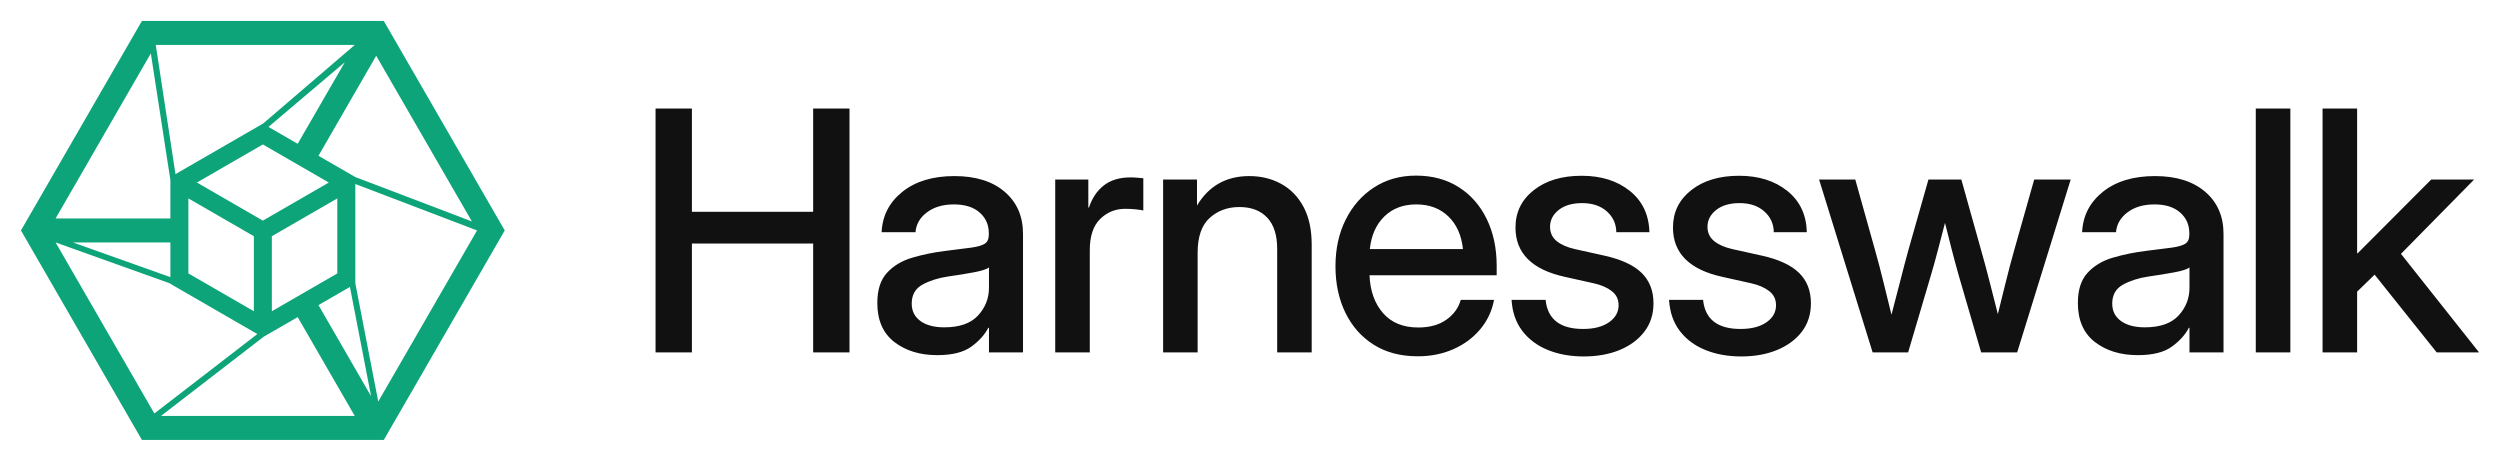
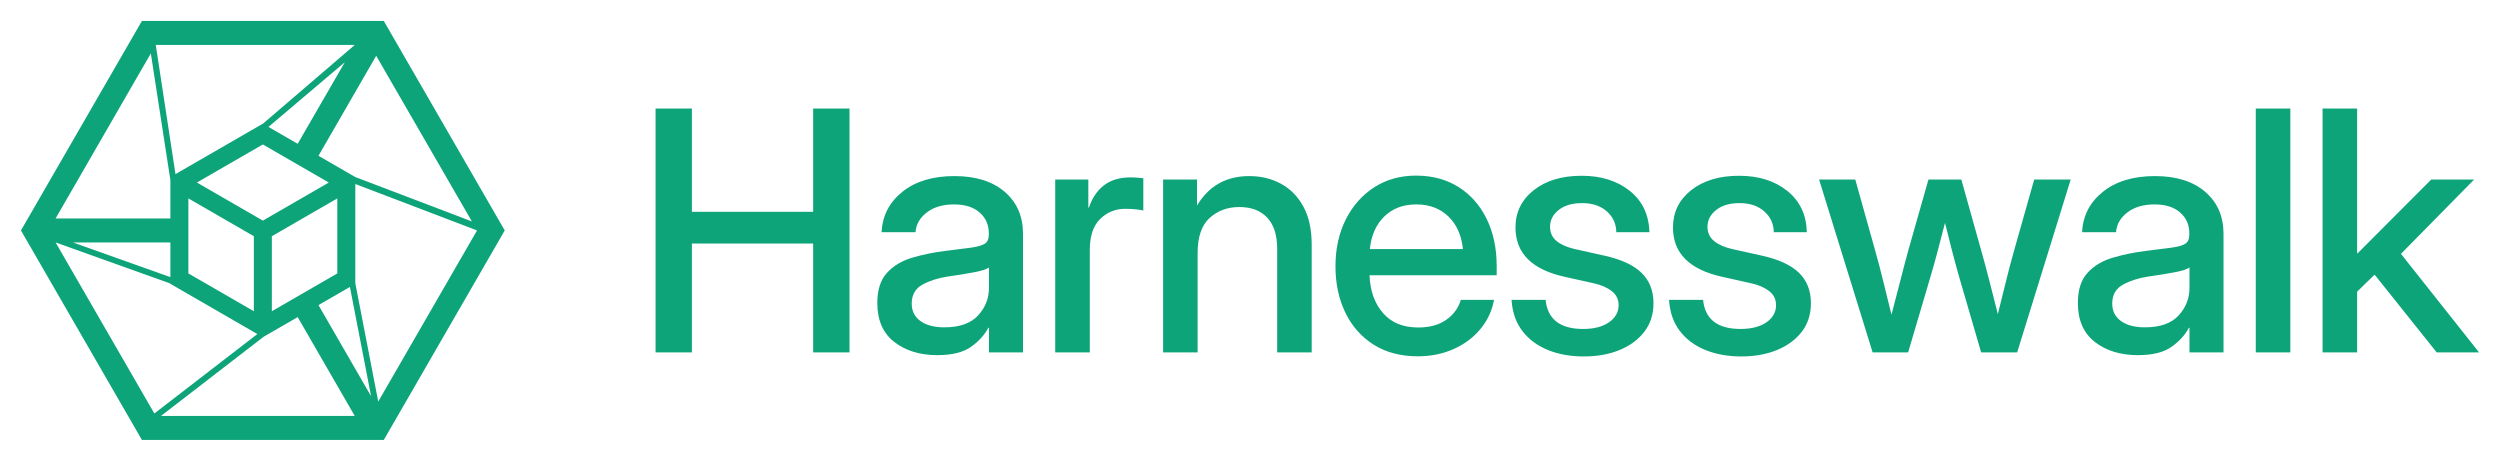
<svg xmlns="http://www.w3.org/2000/svg" viewBox="-4 -67.28 477.34 88" width="477.34" height="88" role="img" aria-labelledby="title">
  <g transform="translate(0 -63.28) scale(0.923745)" fill="#0ea47a">
    <g transform="translate(-12.01935, -18.71744) scale(1.240387)">
      <path d="M70.154,15.09H29.846L9.69,50l20.156,34.91h40.308L90.31,50L70.154,15.09z M34.591,57.78L18.344,52h16.247V57.78z M37.591,44.662l10.908,6.299v12.501l-10.908-6.299V44.662z M60.988,42.017l-10.989,6.346l-10.99-6.346l10.99-6.345L60.988,42.017z M51.499,50.961l10.908-6.299v12.501l-10.908,6.299V50.961z M50.934,32.748l12.723-10.779L55.804,35.56L50.934,32.748z M64.509,59.414l3.528,18.211L59.269,62.44L64.509,59.414z M65.407,41.104l-6.139-3.544l9.62-16.663L84.834,48.5L65.407,41.104z M32.156,19.09h33.157L50.011,32.215l-0.012-0.007l-14.557,8.404L32.156,19.09z M31.333,20.5l3.236,20.958l0.021-0.003V48H15.464 L31.333,20.5z M15.464,52l19.126,6.847v0.049l14.492,8.368L31.92,80.501L15.464,52z M33.025,80.91l17.108-13.195l5.671-3.274 l9.51,16.47H33.025z M69.229,78.516l-3.821-19.725V42.263L85.69,50L69.229,78.516z" />
    </g>
  </g>
-   <path transform="translate(116.92 0)" fill="#111111" d="M4.25 0V-46.56H11.19V-26.84H34.34V-46.56H41.28V0H34.34V-20.78H11.19V0ZM58.03 0.53Q53.09 0.53 49.84 -1.98Q46.59 -4.5 46.59 -9.44Q46.59 -13.19 48.45 -15.2Q50.31 -17.22 53.3 -18.09Q56.28 -18.97 59.63 -19.38Q62.72 -19.75 64.53 -20Q66.34 -20.25 67.11 -20.75Q67.88 -21.25 67.88 -22.47V-22.75Q67.88 -25.16 66.13 -26.7Q64.38 -28.25 61.22 -28.25Q58.06 -28.25 56.06 -26.73Q54.06 -25.22 53.88 -22.94H47.41Q47.63 -27.66 51.38 -30.66Q55.13 -33.66 61.31 -33.66Q67.41 -33.66 70.91 -30.66Q74.41 -27.66 74.41 -22.62V0H67.91V-4.69H67.78Q66.75 -2.69 64.52 -1.08Q62.28 0.53 58.03 0.53ZM59.38 -4.78Q63.75 -4.78 65.83 -7.05Q67.91 -9.31 67.91 -12.34V-16.22Q67.25 -15.69 64.94 -15.27Q62.63 -14.84 60 -14.47Q57.28 -14.06 55.22 -12.94Q53.16 -11.81 53.16 -9.31Q53.16 -7.19 54.83 -5.98Q56.5 -4.78 59.38 -4.78ZM80.56 0V-33H86.88V-27.66H87Q87.91 -30.38 89.86 -31.89Q91.81 -33.41 94.97 -33.41Q95.72 -33.41 96.35 -33.34Q96.97 -33.28 97.38 -33.25V-27.09Q97 -27.19 96.03 -27.3Q95.06 -27.41 93.91 -27.41Q91.13 -27.41 89.14 -25.47Q87.16 -23.53 87.16 -19.5V0ZM107.75 -19V0H101.16V-33H107.63V-28.03Q111 -33.66 117.6 -33.66Q121 -33.66 123.71 -32.17Q126.41 -30.69 127.97 -27.78Q129.53 -24.88 129.53 -20.56V0H122.94V-19.75Q122.94 -23.72 121.03 -25.73Q119.13 -27.75 115.72 -27.75Q112.35 -27.75 110.05 -25.67Q107.75 -23.59 107.75 -19ZM149.79 0.75Q144.88 0.75 141.36 -1.47Q137.85 -3.69 135.96 -7.58Q134.07 -11.47 134.07 -16.44Q134.07 -21.47 136.04 -25.38Q138 -29.28 141.47 -31.52Q144.94 -33.75 149.44 -33.75Q154.13 -33.75 157.58 -31.56Q161.04 -29.38 162.94 -25.48Q164.85 -21.59 164.85 -16.5V-14.72H140.57Q140.75 -10.25 143.15 -7.5Q145.54 -4.75 149.88 -4.75Q153.13 -4.75 155.22 -6.22Q157.32 -7.69 158 -10.03H164.35Q163.75 -6.84 161.71 -4.41Q159.66 -1.97 156.58 -0.61Q153.5 0.75 149.79 0.75ZM140.63 -19.72H158.41Q158 -23.66 155.63 -25.95Q153.25 -28.25 149.5 -28.25Q145.75 -28.25 143.4 -25.95Q141.04 -23.66 140.63 -19.72ZM181.47 0.78Q177.69 0.78 174.66 -0.44Q171.63 -1.66 169.77 -4.06Q167.91 -6.47 167.69 -10.03H174.19Q174.76 -4.47 181.35 -4.47Q184.47 -4.47 186.3 -5.75Q188.13 -7.03 188.13 -9Q188.13 -10.69 186.82 -11.7Q185.51 -12.72 183.38 -13.19L177.91 -14.41Q168.44 -16.47 168.44 -23.84Q168.44 -28.22 171.93 -30.97Q175.41 -33.72 181.07 -33.72Q186.66 -33.72 190.27 -30.83Q193.88 -27.94 194.01 -22.94H187.69Q187.66 -25.34 185.88 -26.92Q184.1 -28.5 181.16 -28.5Q178.35 -28.5 176.69 -27.19Q175.04 -25.88 175.04 -23.97Q175.04 -22.28 176.3 -21.25Q177.57 -20.22 179.79 -19.72L185.41 -18.47Q190.22 -17.41 192.51 -15.19Q194.79 -12.97 194.79 -9.38Q194.79 -6.22 193.05 -3.95Q191.32 -1.69 188.32 -0.45Q185.32 0.78 181.47 0.78ZM211.54 0.78Q207.76 0.78 204.73 -0.44Q201.69 -1.66 199.84 -4.06Q197.98 -6.47 197.76 -10.03H204.26Q204.82 -4.47 211.41 -4.47Q214.54 -4.47 216.37 -5.75Q218.19 -7.03 218.19 -9Q218.19 -10.69 216.88 -11.7Q215.57 -12.72 213.44 -13.19L207.98 -14.41Q198.51 -16.47 198.51 -23.84Q198.51 -28.22 201.99 -30.97Q205.48 -33.72 211.13 -33.72Q216.73 -33.72 220.34 -30.83Q223.94 -27.94 224.07 -22.94H217.76Q217.73 -25.34 215.94 -26.92Q214.16 -28.5 211.23 -28.5Q208.41 -28.5 206.76 -27.19Q205.1 -25.88 205.1 -23.97Q205.1 -22.28 206.37 -21.25Q207.63 -20.22 209.85 -19.72L215.48 -18.47Q220.29 -17.41 222.57 -15.19Q224.85 -12.97 224.85 -9.38Q224.85 -6.22 223.12 -3.95Q221.38 -1.69 218.38 -0.45Q215.38 0.78 211.54 0.78ZM236.63 0 226.41 -33H233.32L237.1 -19.5Q237.95 -16.5 238.71 -13.38Q239.48 -10.25 240.23 -7.19Q241.04 -10.25 241.84 -13.38Q242.63 -16.5 243.45 -19.5L247.29 -33H253.57L257.35 -19.5Q258.2 -16.53 258.98 -13.44Q259.76 -10.34 260.54 -7.31Q261.29 -10.34 262.06 -13.44Q262.82 -16.53 263.66 -19.5L267.48 -33H274.45L264.23 0H257.35L253.16 -14.38Q252.45 -16.88 251.77 -19.5Q251.1 -22.12 250.45 -24.72Q249.76 -22.12 249.09 -19.5Q248.41 -16.88 247.66 -14.38L243.41 0ZM287.26 0.53Q282.32 0.53 279.07 -1.98Q275.82 -4.5 275.82 -9.44Q275.82 -13.19 277.68 -15.2Q279.54 -17.22 282.53 -18.09Q285.51 -18.97 288.85 -19.38Q291.95 -19.75 293.76 -20Q295.57 -20.25 296.34 -20.75Q297.1 -21.25 297.1 -22.47V-22.75Q297.1 -25.16 295.35 -26.7Q293.6 -28.25 290.45 -28.25Q287.29 -28.25 285.29 -26.73Q283.29 -25.22 283.1 -22.94H276.63Q276.85 -27.66 280.6 -30.66Q284.35 -33.66 290.54 -33.66Q296.63 -33.66 300.13 -30.66Q303.63 -27.66 303.63 -22.62V0H297.13V-4.69H297.01Q295.98 -2.69 293.74 -1.08Q291.51 0.53 287.26 0.53ZM288.6 -4.78Q292.98 -4.78 295.06 -7.05Q297.13 -9.31 297.13 -12.34V-16.22Q296.48 -15.69 294.17 -15.27Q291.85 -14.84 289.23 -14.47Q286.51 -14.06 284.45 -12.94Q282.38 -11.81 282.38 -9.31Q282.38 -7.19 284.06 -5.98Q285.73 -4.78 288.6 -4.78ZM316.39 -46.56V0H309.79V-46.56ZM322.54 0V-46.56H329.14V-18.91H329.23L343.29 -33H351.48L337.51 -18.81L352.42 0H344.33L332.48 -14.84L329.14 -11.59V0Z" />
+   <path transform="translate(116.92 0)" fill="#0ea47a" d="M4.25 0V-46.56H11.19V-26.84H34.34V-46.56H41.28V0H34.34V-20.78H11.19V0ZM58.03 0.53Q53.09 0.53 49.84 -1.98Q46.59 -4.5 46.59 -9.44Q46.59 -13.19 48.45 -15.2Q50.31 -17.22 53.3 -18.09Q56.28 -18.97 59.63 -19.38Q62.72 -19.75 64.53 -20Q66.34 -20.25 67.11 -20.75Q67.88 -21.25 67.88 -22.47V-22.75Q67.88 -25.16 66.13 -26.7Q64.38 -28.25 61.22 -28.25Q58.06 -28.25 56.06 -26.73Q54.06 -25.22 53.88 -22.94H47.41Q47.63 -27.66 51.38 -30.66Q55.13 -33.66 61.31 -33.66Q67.41 -33.66 70.91 -30.66Q74.41 -27.66 74.41 -22.62V0H67.91V-4.69H67.78Q66.75 -2.69 64.52 -1.08Q62.28 0.53 58.03 0.53ZM59.38 -4.78Q63.75 -4.78 65.83 -7.05Q67.91 -9.31 67.91 -12.34V-16.22Q67.25 -15.69 64.94 -15.27Q62.63 -14.84 60 -14.47Q57.28 -14.06 55.22 -12.94Q53.16 -11.81 53.16 -9.31Q53.16 -7.19 54.83 -5.98Q56.5 -4.78 59.38 -4.78ZM80.56 0V-33H86.88V-27.66H87Q87.91 -30.38 89.86 -31.89Q91.81 -33.41 94.97 -33.41Q95.72 -33.41 96.35 -33.34Q96.97 -33.28 97.38 -33.25V-27.09Q97 -27.19 96.03 -27.3Q95.06 -27.41 93.91 -27.41Q91.13 -27.41 89.14 -25.47Q87.16 -23.53 87.16 -19.5V0ZM107.75 -19V0H101.16V-33H107.63V-28.03Q111 -33.66 117.6 -33.66Q121 -33.66 123.71 -32.17Q126.41 -30.69 127.97 -27.78Q129.53 -24.88 129.53 -20.56V0H122.94V-19.75Q122.94 -23.72 121.03 -25.73Q119.13 -27.75 115.72 -27.75Q112.35 -27.75 110.05 -25.67Q107.75 -23.59 107.75 -19ZM149.79 0.75Q144.88 0.75 141.36 -1.47Q137.85 -3.69 135.96 -7.58Q134.07 -11.47 134.07 -16.44Q134.07 -21.47 136.04 -25.38Q138 -29.28 141.47 -31.52Q144.94 -33.75 149.44 -33.75Q154.13 -33.75 157.58 -31.56Q161.04 -29.38 162.94 -25.48Q164.85 -21.59 164.85 -16.5V-14.72H140.57Q140.75 -10.25 143.15 -7.5Q145.54 -4.75 149.88 -4.75Q153.13 -4.75 155.22 -6.22Q157.32 -7.69 158 -10.03H164.35Q163.75 -6.84 161.71 -4.41Q159.66 -1.97 156.58 -0.61Q153.5 0.75 149.79 0.75ZM140.63 -19.72H158.41Q158 -23.66 155.63 -25.95Q153.25 -28.25 149.5 -28.25Q145.75 -28.25 143.4 -25.95Q141.04 -23.66 140.63 -19.72ZM181.47 0.78Q177.69 0.78 174.66 -0.44Q171.63 -1.66 169.77 -4.06Q167.91 -6.47 167.69 -10.03H174.19Q174.76 -4.47 181.35 -4.47Q184.47 -4.47 186.3 -5.75Q188.13 -7.03 188.13 -9Q188.13 -10.69 186.82 -11.7Q185.51 -12.72 183.38 -13.19L177.91 -14.41Q168.44 -16.47 168.44 -23.84Q168.44 -28.22 171.93 -30.97Q175.41 -33.72 181.07 -33.72Q186.66 -33.72 190.27 -30.83Q193.88 -27.94 194.01 -22.94H187.69Q187.66 -25.34 185.88 -26.92Q184.1 -28.5 181.16 -28.5Q178.35 -28.5 176.69 -27.19Q175.04 -25.88 175.04 -23.97Q175.04 -22.28 176.3 -21.25Q177.57 -20.22 179.79 -19.72L185.41 -18.47Q190.22 -17.41 192.51 -15.19Q194.79 -12.97 194.79 -9.38Q194.79 -6.22 193.05 -3.95Q191.32 -1.69 188.32 -0.45Q185.32 0.78 181.47 0.78ZM211.54 0.78Q207.76 0.78 204.73 -0.44Q201.69 -1.66 199.84 -4.06Q197.98 -6.47 197.76 -10.03H204.26Q204.82 -4.47 211.41 -4.47Q214.54 -4.47 216.37 -5.75Q218.19 -7.03 218.19 -9Q218.19 -10.69 216.88 -11.7Q215.57 -12.72 213.44 -13.19L207.98 -14.41Q198.51 -16.47 198.51 -23.84Q198.51 -28.22 201.99 -30.97Q205.48 -33.72 211.13 -33.72Q216.73 -33.72 220.34 -30.83Q223.94 -27.94 224.07 -22.94H217.76Q217.73 -25.34 215.94 -26.92Q214.16 -28.5 211.23 -28.5Q208.41 -28.5 206.76 -27.19Q205.1 -25.88 205.1 -23.97Q205.1 -22.28 206.37 -21.25Q207.63 -20.22 209.85 -19.72L215.48 -18.47Q220.29 -17.41 222.57 -15.19Q224.85 -12.97 224.85 -9.38Q224.85 -6.22 223.12 -3.95Q221.38 -1.69 218.38 -0.45Q215.38 0.78 211.54 0.78ZM236.63 0 226.41 -33H233.32L237.1 -19.5Q237.95 -16.5 238.71 -13.38Q239.48 -10.25 240.23 -7.19Q241.04 -10.25 241.84 -13.38Q242.63 -16.5 243.45 -19.5L247.29 -33H253.57L257.35 -19.5Q258.2 -16.53 258.98 -13.44Q259.76 -10.34 260.54 -7.31Q261.29 -10.34 262.06 -13.44Q262.82 -16.53 263.66 -19.5L267.48 -33H274.45L264.23 0H257.35L253.16 -14.38Q252.45 -16.88 251.77 -19.5Q251.1 -22.12 250.45 -24.72Q249.76 -22.12 249.09 -19.5Q248.41 -16.88 247.66 -14.38L243.41 0ZM287.26 0.53Q282.32 0.53 279.07 -1.98Q275.82 -4.5 275.82 -9.44Q275.82 -13.19 277.68 -15.2Q279.54 -17.22 282.53 -18.09Q285.51 -18.97 288.85 -19.38Q291.95 -19.75 293.76 -20Q295.57 -20.25 296.34 -20.75Q297.1 -21.25 297.1 -22.47V-22.75Q297.1 -25.16 295.35 -26.7Q293.6 -28.25 290.45 -28.25Q287.29 -28.25 285.29 -26.73Q283.29 -25.22 283.1 -22.94H276.63Q276.85 -27.66 280.6 -30.66Q284.35 -33.66 290.54 -33.66Q296.63 -33.66 300.13 -30.66Q303.63 -27.66 303.63 -22.62V0H297.13V-4.69H297.01Q295.98 -2.69 293.74 -1.08Q291.51 0.53 287.26 0.53ZM288.6 -4.78Q292.98 -4.78 295.06 -7.05Q297.13 -9.31 297.13 -12.34V-16.22Q296.48 -15.69 294.17 -15.27Q291.85 -14.84 289.23 -14.47Q286.51 -14.06 284.45 -12.94Q282.38 -11.81 282.38 -9.31Q282.38 -7.19 284.06 -5.98Q285.73 -4.78 288.6 -4.78ZM316.39 -46.56V0H309.79V-46.56ZM322.54 0V-46.56H329.14V-18.91H329.23L343.29 -33H351.48L337.51 -18.81L352.42 0H344.33L332.48 -14.84L329.14 -11.59V0Z" />
</svg>
